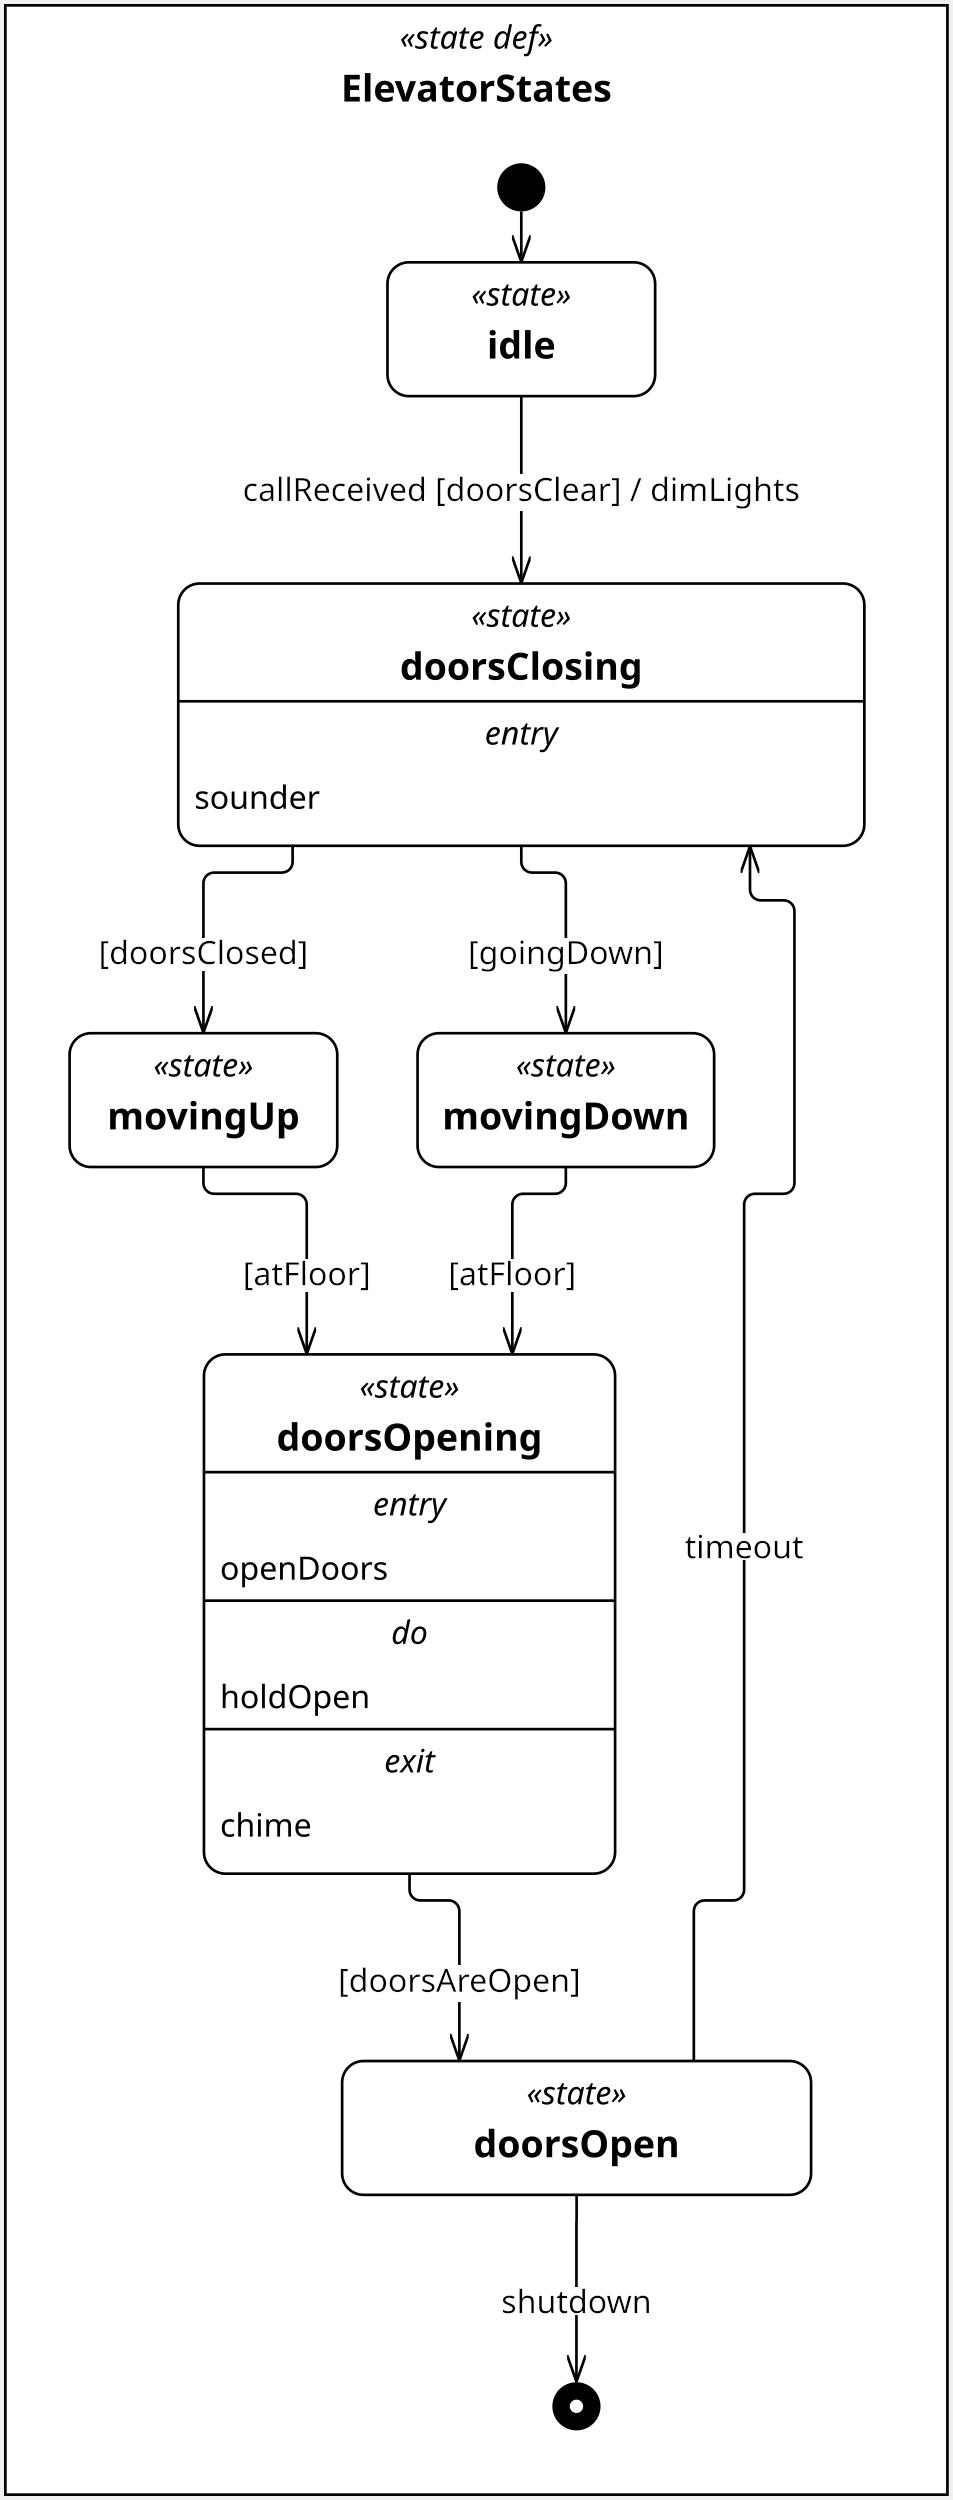
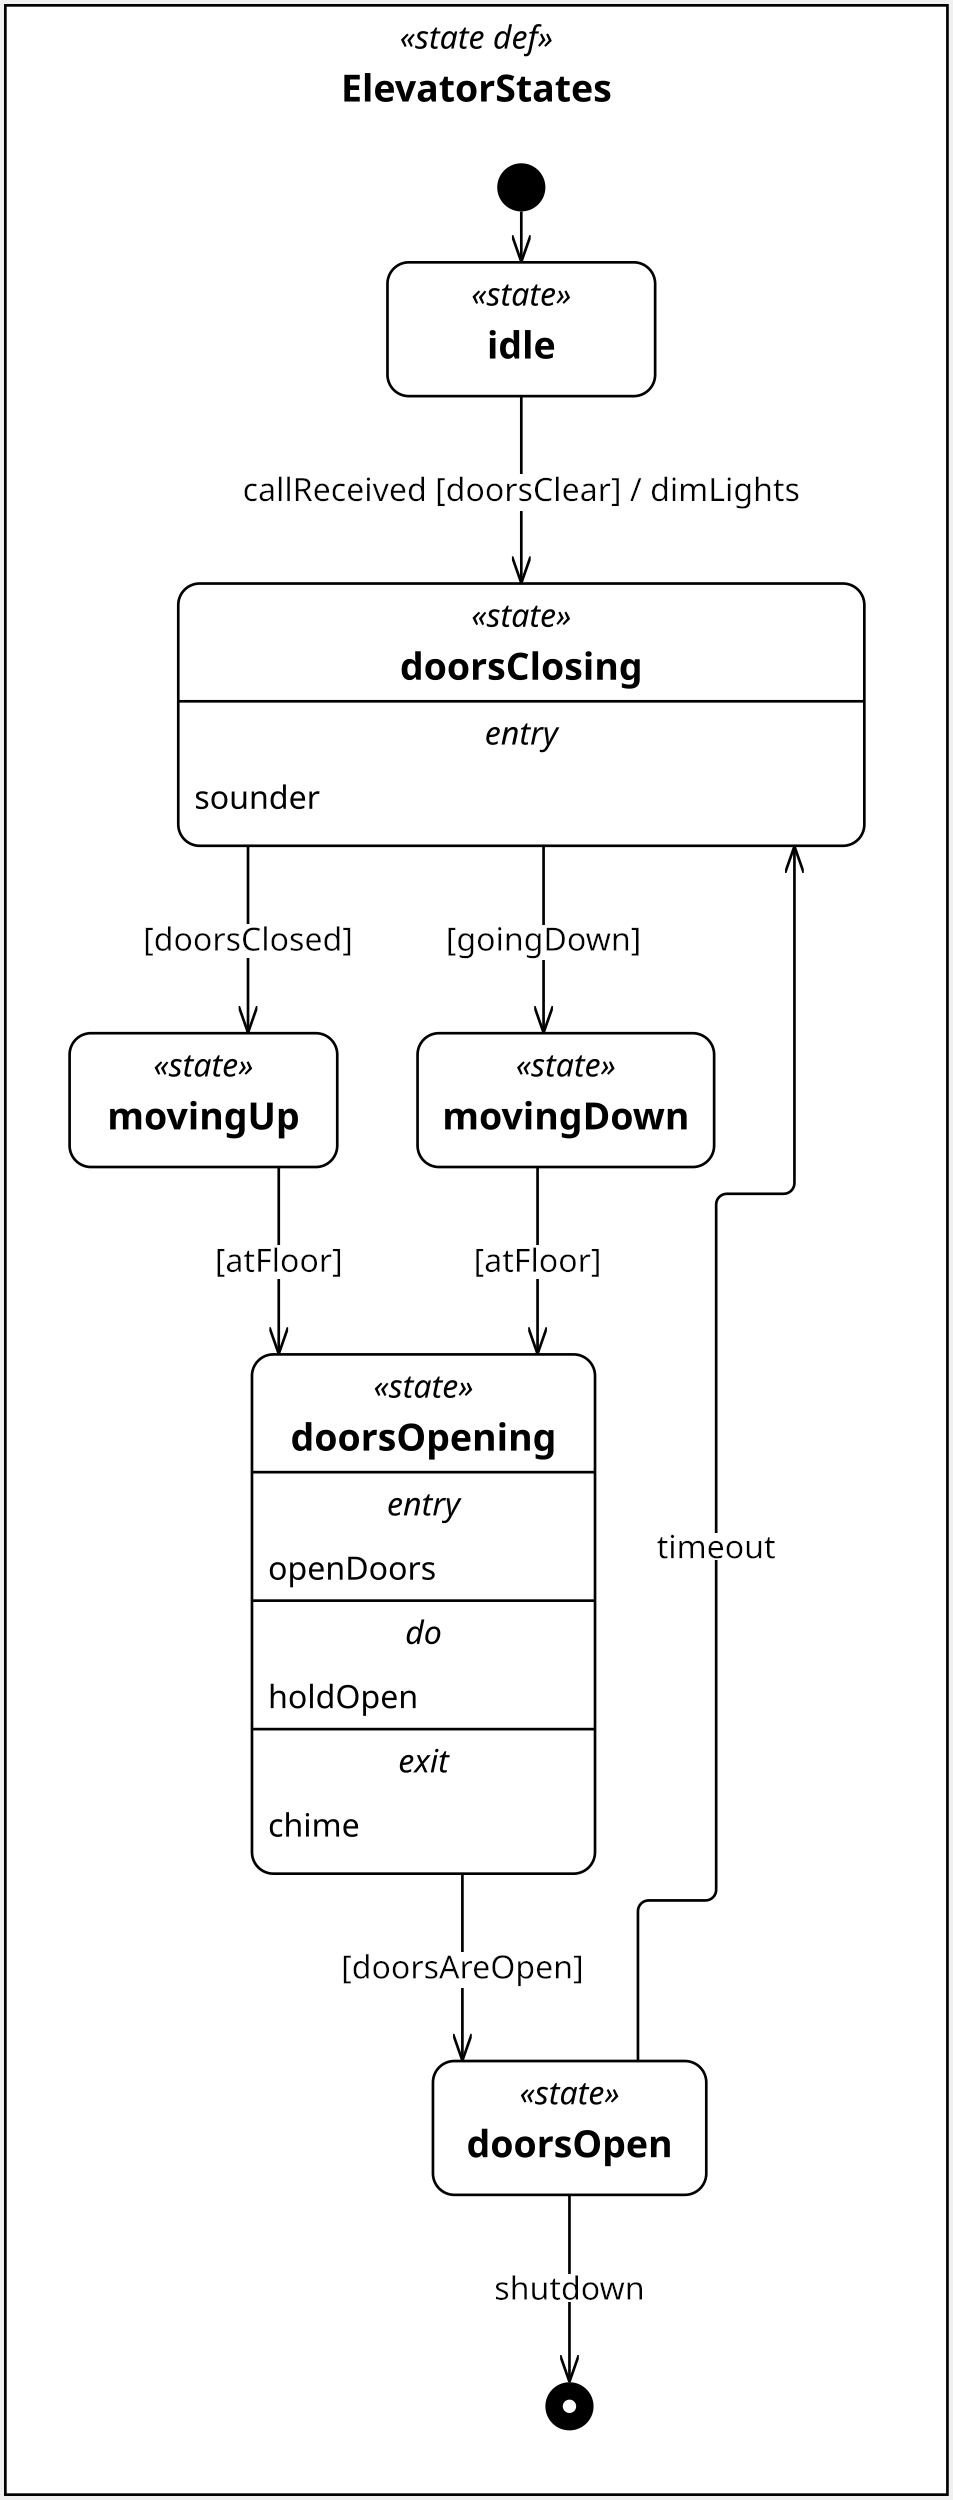
<svg xmlns="http://www.w3.org/2000/svg" width="355.96" height="934.00" viewBox="0 0 355.96 934.00">
  <defs>
    <marker id="line-end-open-chevron" markerWidth="10.165" markerHeight="7" refX="10.165" refY="3.5" orient="auto">
      <polyline points="0 0, 10 3.5, 0 7" fill="none" stroke="#000000" stroke-width="1.00" stroke-linejoin="bevel" />
    </marker>
    <marker id="line-end-hollow-triangle" markerWidth="10.165" markerHeight="7" refX="10.165" refY="3.5" orient="auto">
      <polygon points="0 0, 10 3.5, 0 7" fill="#FFFFFF" stroke="#000000" stroke-width="1.00" stroke-linejoin="bevel" />
    </marker>
    <marker id="line-end-filled-arrow" markerWidth="10.165" markerHeight="7" refX="10.165" refY="3.5" orient="auto">
      <polygon points="0 0, 10 3.5, 0 7" fill="#000000" stroke="#000000" stroke-width="1.00" stroke-linejoin="bevel" />
    </marker>
    <marker id="line-end-hollow-triangle-crossbar" markerWidth="14.665" markerHeight="7" refX="14.665" refY="3.5" orient="auto">
      <polygon points="4.5 0, 14.5 3.5, 4.5 7" fill="#FFFFFF" stroke="#000000" stroke-width="1.00" stroke-linejoin="bevel" />
      <line x1="1" y1="0" x2="1" y2="7" stroke="#000000" stroke-width="1.00" />
    </marker>
    <marker id="line-end-hollow-diamond" markerWidth="14" markerHeight="8" refX="13.277" refY="4" orient="auto">
      <polygon points="1 4, 7 0, 13 4, 7 8" fill="#FFFFFF" stroke="#000000" stroke-width="1.00" stroke-linejoin="bevel" />
    </marker>
    <marker id="line-end-filled-diamond" markerWidth="14" markerHeight="8" refX="13.277" refY="4" orient="auto">
      <polygon points="1 4, 7 0, 13 4, 7 8" fill="#000000" stroke="#000000" stroke-width="1.00" stroke-linejoin="bevel" />
    </marker>
    <marker id="line-end-circle" markerWidth="10" markerHeight="10" refX="9.5" refY="5" orient="auto">
      <circle cx="5" cy="5" r="4" fill="#FFFFFF" stroke="#000000" stroke-width="1.00" />
    </marker>
    <marker id="line-end-bar" markerWidth="4" markerHeight="12" refX="2.5" refY="6" orient="auto">
      <line x1="2" y1="0" x2="2" y2="12" stroke="#000000" stroke-width="1.00" />
    </marker>
    <filter id="label-bg" x="-0.05" y="-0.05" width="1.1" height="1.1">
      <feFlood flood-color="#FFFFFF" />
      <feComposite in="SourceGraphic" operator="over" />
    </filter>
  </defs>
  <rect x="2.00" y="2.00" width="351.96" height="930.00" fill="#FFFFFF" stroke="#000000" stroke-width="1.00" />
  <text x="177.98" y="14.00" font-family="Noto Sans, sans-serif" font-size="12.00" font-style="italic" fill="#000000" text-anchor="middle" dominant-baseline="middle">«state def»</text>
  <text x="177.98" y="33.00" font-family="Noto Sans, sans-serif" font-size="14.00" font-weight="bold" fill="#000000" text-anchor="middle" dominant-baseline="middle">ElevatorStates</text>
  <rect x="144.76" y="98.00" width="100.00" height="50.00" fill="#FFFFFF" stroke="#000000" stroke-width="1.00" rx="8.00" ry="8.00" />
  <text x="194.76" y="110.00" font-family="Noto Sans, sans-serif" font-size="12.00" font-style="italic" fill="#000000" text-anchor="middle" dominant-baseline="middle">«state»</text>
  <text x="194.76" y="129.00" font-family="Noto Sans, sans-serif" font-size="14.00" font-weight="bold" fill="#000000" text-anchor="middle" dominant-baseline="middle">idle</text>
-   <rect x="76.20" y="506.00" width="153.60" height="194.00" fill="#FFFFFF" stroke="#000000" stroke-width="1.00" rx="8.00" ry="8.00" />
-   <text x="153.00" y="518.00" font-family="Noto Sans, sans-serif" font-size="12.00" font-style="italic" fill="#000000" text-anchor="middle" dominant-baseline="middle">«state»</text>
-   <text x="153.00" y="537.00" font-family="Noto Sans, sans-serif" font-size="14.00" font-weight="bold" fill="#000000" text-anchor="middle" dominant-baseline="middle">doorsOpening</text>
-   <line x1="76.20" y1="550.00" x2="229.80" y2="550.00" stroke="#000000" stroke-width="1.00" />
-   <text x="153.00" y="562.00" font-family="Noto Sans, sans-serif" font-size="12.00" font-style="italic" fill="#000000" text-anchor="middle" dominant-baseline="middle">entry</text>
-   <text x="82.20" y="586.00" font-family="Noto Sans, sans-serif" font-size="12.00" fill="#000000" text-anchor="start" dominant-baseline="middle">openDoors</text>
-   <line x1="76.20" y1="598.00" x2="229.80" y2="598.00" stroke="#000000" stroke-width="1.00" />
-   <text x="153.00" y="610.00" font-family="Noto Sans, sans-serif" font-size="12.00" font-style="italic" fill="#000000" text-anchor="middle" dominant-baseline="middle">do</text>
-   <text x="82.20" y="634.00" font-family="Noto Sans, sans-serif" font-size="12.00" fill="#000000" text-anchor="start" dominant-baseline="middle">holdOpen</text>
-   <line x1="76.20" y1="646.00" x2="229.80" y2="646.00" stroke="#000000" stroke-width="1.00" />
-   <text x="153.00" y="658.00" font-family="Noto Sans, sans-serif" font-size="12.00" font-style="italic" fill="#000000" text-anchor="middle" dominant-baseline="middle">exit</text>
-   <text x="82.20" y="682.00" font-family="Noto Sans, sans-serif" font-size="12.00" fill="#000000" text-anchor="start" dominant-baseline="middle">chime</text>
-   <rect x="127.82" y="770.00" width="175.20" height="50.00" fill="#FFFFFF" stroke="#000000" stroke-width="1.00" rx="8.00" ry="8.00" />
-   <text x="215.42" y="782.00" font-family="Noto Sans, sans-serif" font-size="12.00" font-style="italic" fill="#000000" text-anchor="middle" dominant-baseline="middle">«state»</text>
-   <text x="215.42" y="801.00" font-family="Noto Sans, sans-serif" font-size="14.00" font-weight="bold" fill="#000000" text-anchor="middle" dominant-baseline="middle">doorsOpen</text>
+   <rect x="94.14" y="506.00" width="128.16" height="194.00" fill="#FFFFFF" stroke="#000000" stroke-width="1.00" rx="8.00" ry="8.00" />
+   <text x="158.22" y="518.00" font-family="Noto Sans, sans-serif" font-size="12.00" font-style="italic" fill="#000000" text-anchor="middle" dominant-baseline="middle">«state»</text>
+   <text x="158.22" y="537.00" font-family="Noto Sans, sans-serif" font-size="14.00" font-weight="bold" fill="#000000" text-anchor="middle" dominant-baseline="middle">doorsOpening</text>
+   <line x1="94.14" y1="550.00" x2="222.30" y2="550.00" stroke="#000000" stroke-width="1.00" />
+   <text x="158.22" y="562.00" font-family="Noto Sans, sans-serif" font-size="12.00" font-style="italic" fill="#000000" text-anchor="middle" dominant-baseline="middle">entry</text>
+   <text x="100.14" y="586.00" font-family="Noto Sans, sans-serif" font-size="12.00" fill="#000000" text-anchor="start" dominant-baseline="middle">openDoors</text>
+   <line x1="94.14" y1="598.00" x2="222.30" y2="598.00" stroke="#000000" stroke-width="1.00" />
+   <text x="158.22" y="610.00" font-family="Noto Sans, sans-serif" font-size="12.00" font-style="italic" fill="#000000" text-anchor="middle" dominant-baseline="middle">do</text>
+   <text x="100.14" y="634.00" font-family="Noto Sans, sans-serif" font-size="12.00" fill="#000000" text-anchor="start" dominant-baseline="middle">holdOpen</text>
+   <line x1="94.14" y1="646.00" x2="222.30" y2="646.00" stroke="#000000" stroke-width="1.00" />
+   <text x="158.22" y="658.00" font-family="Noto Sans, sans-serif" font-size="12.00" font-style="italic" fill="#000000" text-anchor="middle" dominant-baseline="middle">exit</text>
+   <text x="100.14" y="682.00" font-family="Noto Sans, sans-serif" font-size="12.00" fill="#000000" text-anchor="start" dominant-baseline="middle">chime</text>
+   <rect x="161.75" y="770.00" width="102.12" height="50.00" fill="#FFFFFF" stroke="#000000" stroke-width="1.00" rx="8.00" ry="8.00" />
+   <text x="212.81" y="782.00" font-family="Noto Sans, sans-serif" font-size="12.00" font-style="italic" fill="#000000" text-anchor="middle" dominant-baseline="middle">«state»</text>
+   <text x="212.81" y="801.00" font-family="Noto Sans, sans-serif" font-size="14.00" font-weight="bold" fill="#000000" text-anchor="middle" dominant-baseline="middle">doorsOpen</text>
  <rect x="66.60" y="218.00" width="256.32" height="98.00" fill="#FFFFFF" stroke="#000000" stroke-width="1.00" rx="8.00" ry="8.00" />
  <text x="194.76" y="230.00" font-family="Noto Sans, sans-serif" font-size="12.00" font-style="italic" fill="#000000" text-anchor="middle" dominant-baseline="middle">«state»</text>
  <text x="194.76" y="249.00" font-family="Noto Sans, sans-serif" font-size="14.00" font-weight="bold" fill="#000000" text-anchor="middle" dominant-baseline="middle">doorsClosing</text>
  <line x1="66.60" y1="262.00" x2="322.92" y2="262.00" stroke="#000000" stroke-width="1.00" />
  <text x="194.76" y="274.00" font-family="Noto Sans, sans-serif" font-size="12.00" font-style="italic" fill="#000000" text-anchor="middle" dominant-baseline="middle">entry</text>
  <text x="72.60" y="298.00" font-family="Noto Sans, sans-serif" font-size="12.00" fill="#000000" text-anchor="start" dominant-baseline="middle">sounder</text>
  <rect x="26.00" y="386.00" width="100.00" height="50.00" fill="#FFFFFF" stroke="#000000" stroke-width="1.00" rx="8.00" ry="8.00" />
  <text x="76.00" y="398.00" font-family="Noto Sans, sans-serif" font-size="12.00" font-style="italic" fill="#000000" text-anchor="middle" dominant-baseline="middle">«state»</text>
  <text x="76.00" y="417.00" font-family="Noto Sans, sans-serif" font-size="14.00" font-weight="bold" fill="#000000" text-anchor="middle" dominant-baseline="middle">movingUp</text>
  <rect x="156.00" y="386.00" width="110.80" height="50.00" fill="#FFFFFF" stroke="#000000" stroke-width="1.00" rx="8.00" ry="8.00" />
  <text x="211.40" y="398.00" font-family="Noto Sans, sans-serif" font-size="12.00" font-style="italic" fill="#000000" text-anchor="middle" dominant-baseline="middle">«state»</text>
  <text x="211.40" y="417.00" font-family="Noto Sans, sans-serif" font-size="14.00" font-weight="bold" fill="#000000" text-anchor="middle" dominant-baseline="middle">movingDown</text>
-   <circle cx="215.36" cy="899.00" r="9.00" fill="#000000" />
-   <circle cx="215.36" cy="899.00" r="3.00" fill="white" stroke="#000000" stroke-width="1.00" />
+   <circle cx="212.75" cy="899.00" r="9.00" fill="#000000" />
+   <circle cx="212.75" cy="899.00" r="3.00" fill="white" stroke="#000000" stroke-width="1.00" />
  <circle cx="194.76" cy="70.00" r="9.00" fill="#000000" />
  <path d="M 194.76 79.00 L 194.76 98.00" fill="none" stroke="#000000" stroke-width="1.00" marker-end="url(#line-end-open-chevron)" />
  <path d="M 194.76 148.00 L 194.76 218.00" fill="none" stroke="#000000" stroke-width="1.00" marker-end="url(#line-end-open-chevron)" />
-   <path d="M 109.32 316.00 L 109.32 322.00 A 4.00 4.00 0 0 1 105.32 326.00 L 80.00 326.00 A 4.00 4.00 0 0 0 76.00 330.00 L 76.00 386.00" fill="none" stroke="#000000" stroke-width="1.00" marker-end="url(#line-end-open-chevron)" />
-   <path d="M 76.00 436.00 L 76.00 442.00 A 4.00 4.00 0 0 0 80.00 446.00 L 110.60 446.00 A 4.00 4.00 0 0 1 114.60 450.00 L 114.60 506.00" fill="none" stroke="#000000" stroke-width="1.00" marker-end="url(#line-end-open-chevron)" />
-   <path d="M 211.40 436.00 L 211.40 442.00 A 4.00 4.00 0 0 1 207.40 446.00 L 195.40 446.00 A 4.00 4.00 0 0 0 191.40 450.00 L 191.40 506.00" fill="none" stroke="#000000" stroke-width="1.00" marker-end="url(#line-end-open-chevron)" />
-   <path d="M 153.00 700.00 L 153.00 706.00 A 4.00 4.00 0 0 0 157.00 710.00 L 167.62 710.00 A 4.00 4.00 0 0 1 171.62 714.00 L 171.62 770.00" fill="none" stroke="#000000" stroke-width="1.00" marker-end="url(#line-end-open-chevron)" />
-   <path d="M 259.22 770.00 L 259.22 714.00 A 4.00 4.00 0 0 1 263.22 710.00 L 274.01 710.00 A 4.00 4.00 0 0 0 278.01 706.00 L 278.01 450.00 A 4.00 4.00 0 0 1 282.01 446.00 L 292.80 446.00 A 4.00 4.00 0 0 0 296.80 442.00 L 296.80 340.37 A 4.00 4.00 0 0 0 292.80 336.37 L 284.20 336.37 A 4.00 4.00 0 0 1 280.20 332.37 L 280.20 316.00" fill="none" stroke="#000000" stroke-width="1.00" marker-end="url(#line-end-open-chevron)" />
-   <path d="M 194.76 316.00 L 194.76 322.00 A 4.00 4.00 0 0 0 198.76 326.00 L 207.40 326.00 A 4.00 4.00 0 0 1 211.40 330.00 L 211.40 386.00" fill="none" stroke="#000000" stroke-width="1.00" marker-end="url(#line-end-open-chevron)" />
-   <path d="M 215.42 820.00 L 215.42 829.97 A 0.03 0.03 0 0 1 215.39 830.00 L 215.39 830.00 A 0.03 0.03 0 0 0 215.36 830.03 L 215.36 890.00" fill="none" stroke="#000000" stroke-width="1.00" marker-end="url(#line-end-open-chevron)" />
+   <path d="M 92.66 316.00 L 92.66 386.00" fill="none" stroke="#000000" stroke-width="1.00" marker-end="url(#line-end-open-chevron)" />
+   <path d="M 104.14 436.00 L 104.14 506.00" fill="none" stroke="#000000" stroke-width="1.00" marker-end="url(#line-end-open-chevron)" />
+   <path d="M 200.83 436.00 L 200.83 506.00" fill="none" stroke="#000000" stroke-width="1.00" marker-end="url(#line-end-open-chevron)" />
+   <path d="M 172.75 700.00 L 172.75 770.00" fill="none" stroke="#000000" stroke-width="1.00" marker-end="url(#line-end-open-chevron)" />
+   <path d="M 238.34 770.00 L 238.34 714.00 A 4.00 4.00 0 0 1 242.34 710.00 L 263.56 710.00 A 4.00 4.00 0 0 0 267.56 706.00 L 267.56 450.00 A 4.00 4.00 0 0 1 271.56 446.00 L 292.80 446.00 A 4.00 4.00 0 0 0 296.80 442.00 L 296.80 316.00" fill="none" stroke="#000000" stroke-width="1.00" marker-end="url(#line-end-open-chevron)" />
+   <path d="M 203.08 316.00 L 203.08 386.00" fill="none" stroke="#000000" stroke-width="1.00" marker-end="url(#line-end-open-chevron)" />
+   <path d="M 212.75 820.00 L 212.75 890.00" fill="none" stroke="#000000" stroke-width="1.00" marker-end="url(#line-end-open-chevron)" />
  <text x="194.76" y="183.00" font-family="Noto Sans, sans-serif" font-size="12.00" fill="#000000" text-anchor="middle" dominant-baseline="middle" filter="url(#label-bg)">callReceived [doorsClear] / dimLights</text>
-   <text x="76.00" y="356.00" font-family="Noto Sans, sans-serif" font-size="12.00" fill="#000000" text-anchor="middle" dominant-baseline="middle" filter="url(#label-bg)">[doorsClosed]</text>
-   <text x="114.60" y="476.00" font-family="Noto Sans, sans-serif" font-size="12.00" fill="#000000" text-anchor="middle" dominant-baseline="middle" filter="url(#label-bg)">[atFloor]</text>
-   <text x="191.40" y="476.00" font-family="Noto Sans, sans-serif" font-size="12.00" fill="#000000" text-anchor="middle" dominant-baseline="middle" filter="url(#label-bg)">[atFloor]</text>
-   <text x="171.62" y="740.00" font-family="Noto Sans, sans-serif" font-size="12.00" fill="#000000" text-anchor="middle" dominant-baseline="middle" filter="url(#label-bg)">[doorsAreOpen]</text>
-   <text x="278.01" y="578.00" font-family="Noto Sans, sans-serif" font-size="12.00" fill="#000000" text-anchor="middle" dominant-baseline="middle" filter="url(#label-bg)">timeout</text>
-   <text x="211.40" y="356.00" font-family="Noto Sans, sans-serif" font-size="12.00" fill="#000000" text-anchor="middle" dominant-baseline="middle" filter="url(#label-bg)">[goingDown]</text>
-   <text x="215.36" y="860.00" font-family="Noto Sans, sans-serif" font-size="12.00" fill="#000000" text-anchor="middle" dominant-baseline="middle" filter="url(#label-bg)">shutdown</text>
+   <text x="92.66" y="351.00" font-family="Noto Sans, sans-serif" font-size="12.00" fill="#000000" text-anchor="middle" dominant-baseline="middle" filter="url(#label-bg)">[doorsClosed]</text>
+   <text x="104.14" y="471.00" font-family="Noto Sans, sans-serif" font-size="12.00" fill="#000000" text-anchor="middle" dominant-baseline="middle" filter="url(#label-bg)">[atFloor]</text>
+   <text x="200.83" y="471.00" font-family="Noto Sans, sans-serif" font-size="12.00" fill="#000000" text-anchor="middle" dominant-baseline="middle" filter="url(#label-bg)">[atFloor]</text>
+   <text x="172.75" y="735.00" font-family="Noto Sans, sans-serif" font-size="12.00" fill="#000000" text-anchor="middle" dominant-baseline="middle" filter="url(#label-bg)">[doorsAreOpen]</text>
+   <text x="267.56" y="578.00" font-family="Noto Sans, sans-serif" font-size="12.00" fill="#000000" text-anchor="middle" dominant-baseline="middle" filter="url(#label-bg)">timeout</text>
+   <text x="203.08" y="351.00" font-family="Noto Sans, sans-serif" font-size="12.00" fill="#000000" text-anchor="middle" dominant-baseline="middle" filter="url(#label-bg)">[goingDown]</text>
+   <text x="212.75" y="855.00" font-family="Noto Sans, sans-serif" font-size="12.00" fill="#000000" text-anchor="middle" dominant-baseline="middle" filter="url(#label-bg)">shutdown</text>
</svg>
